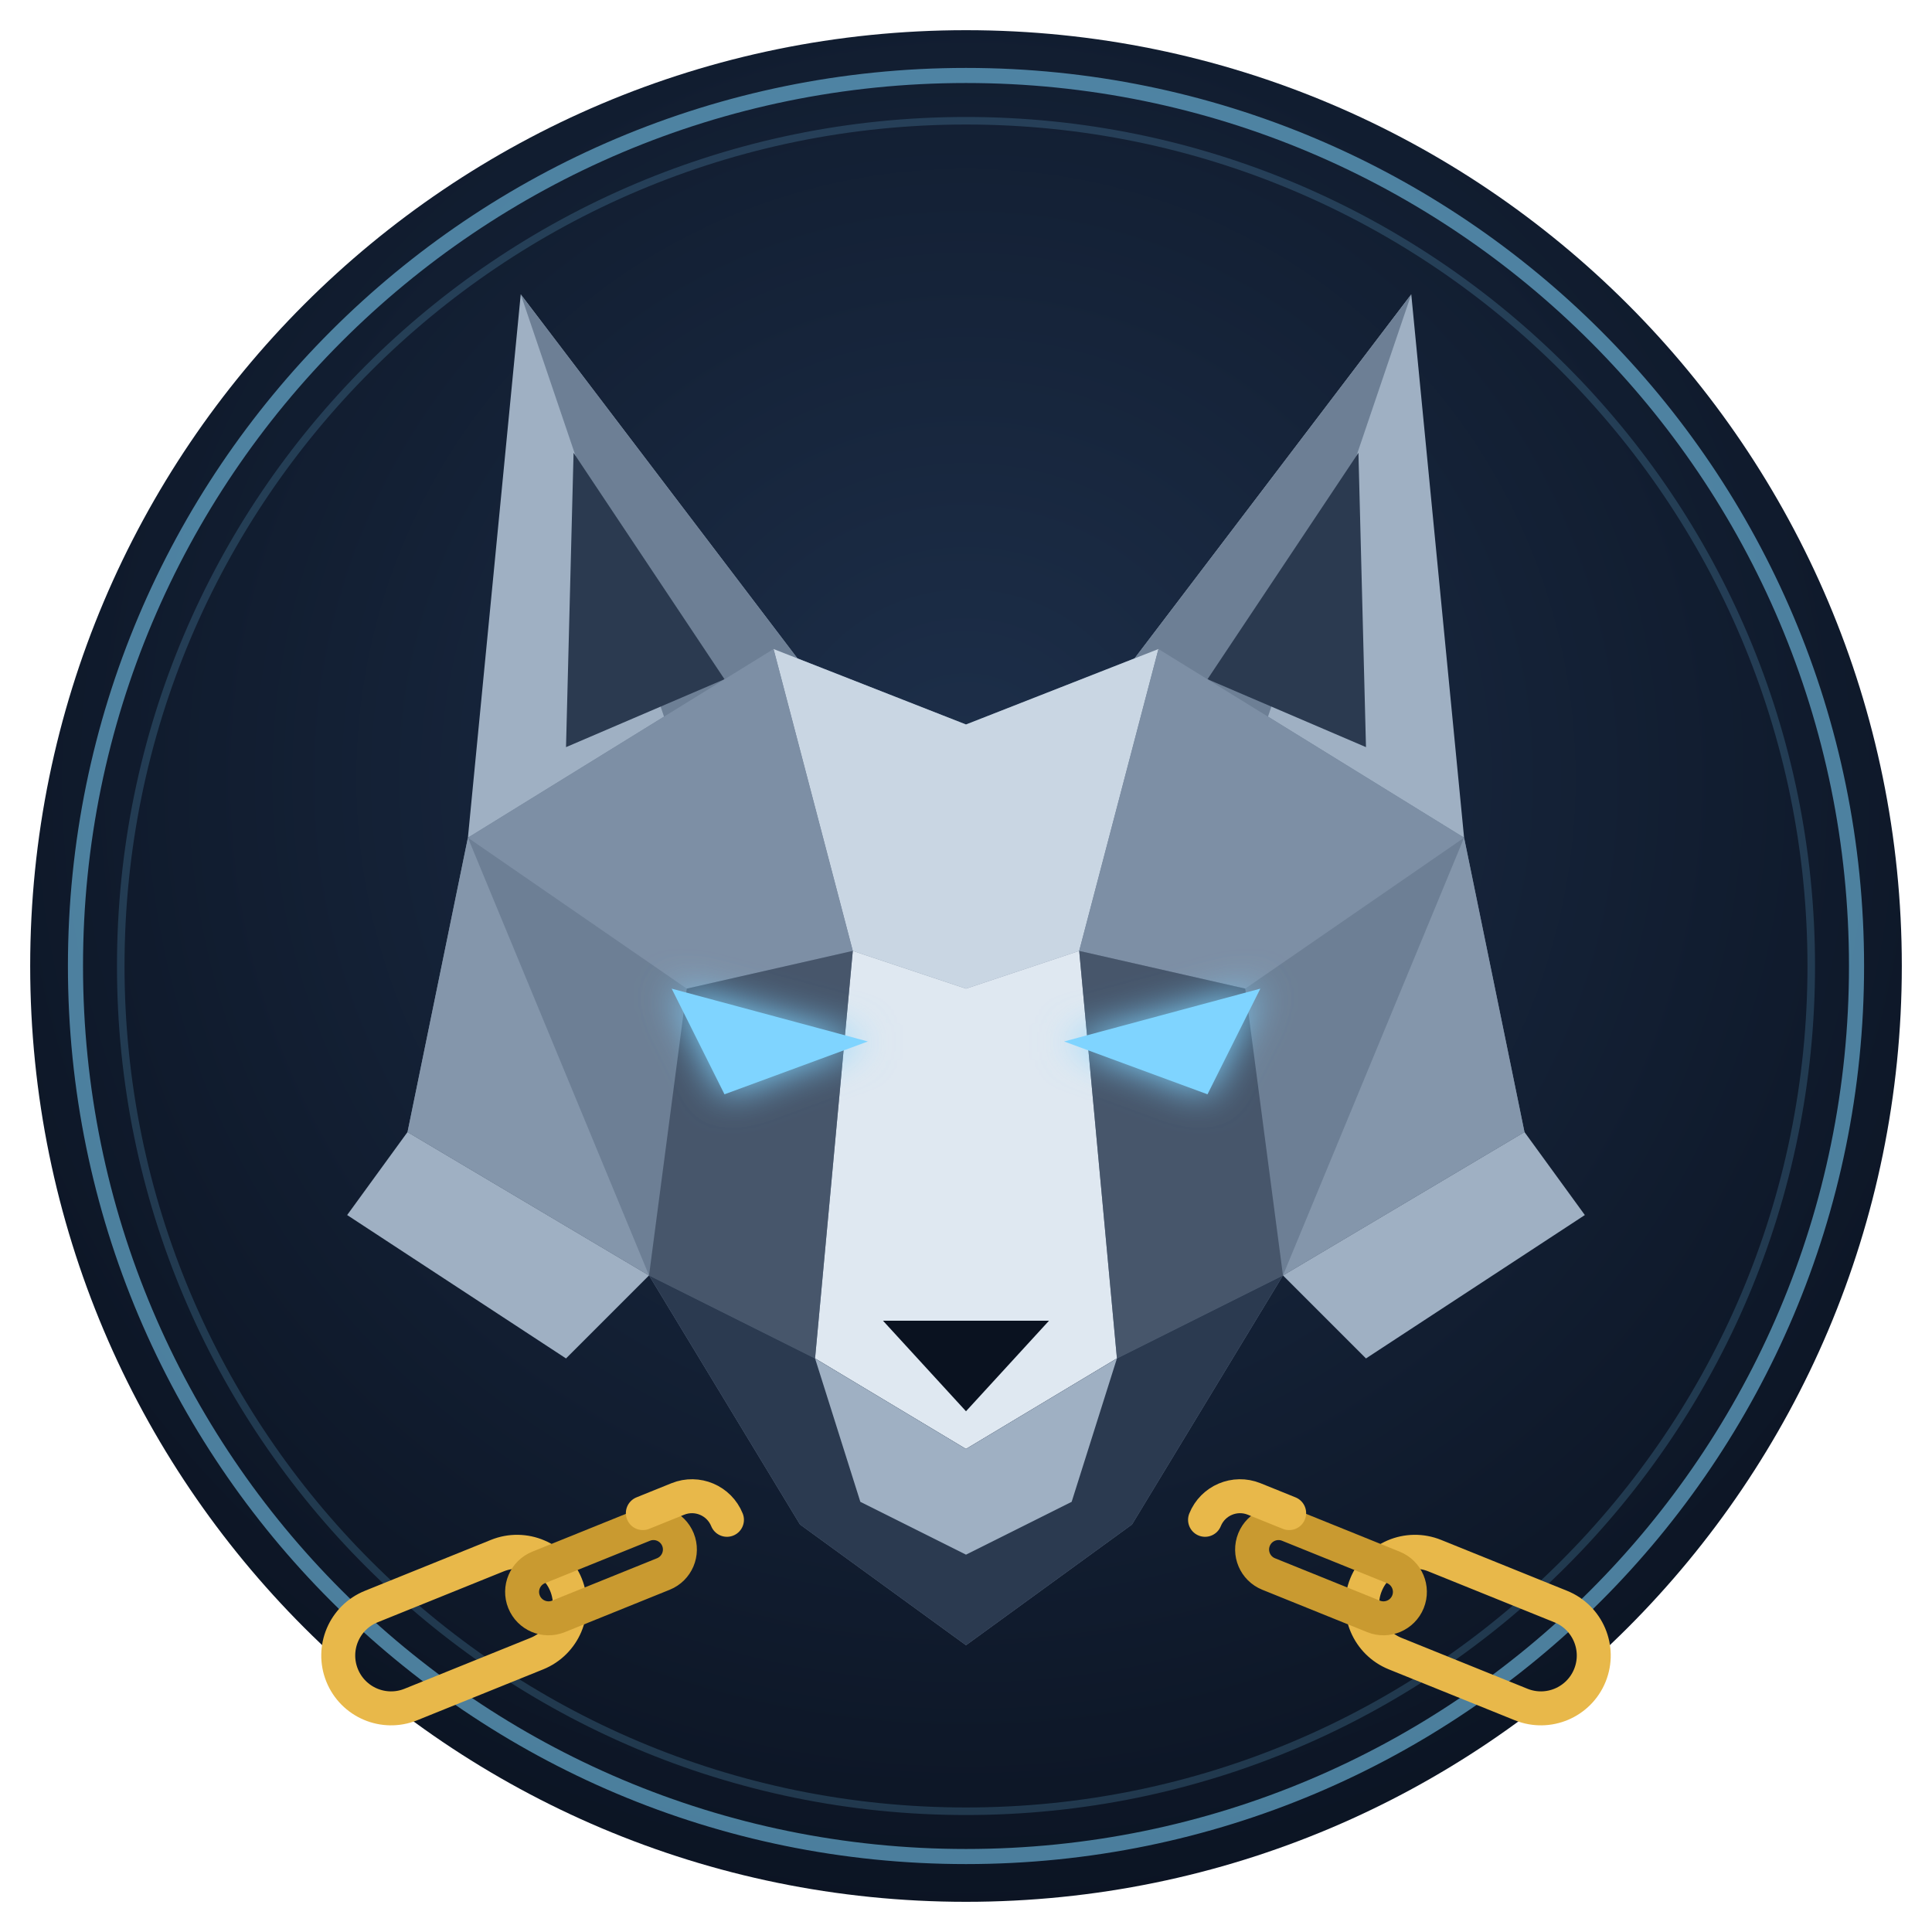
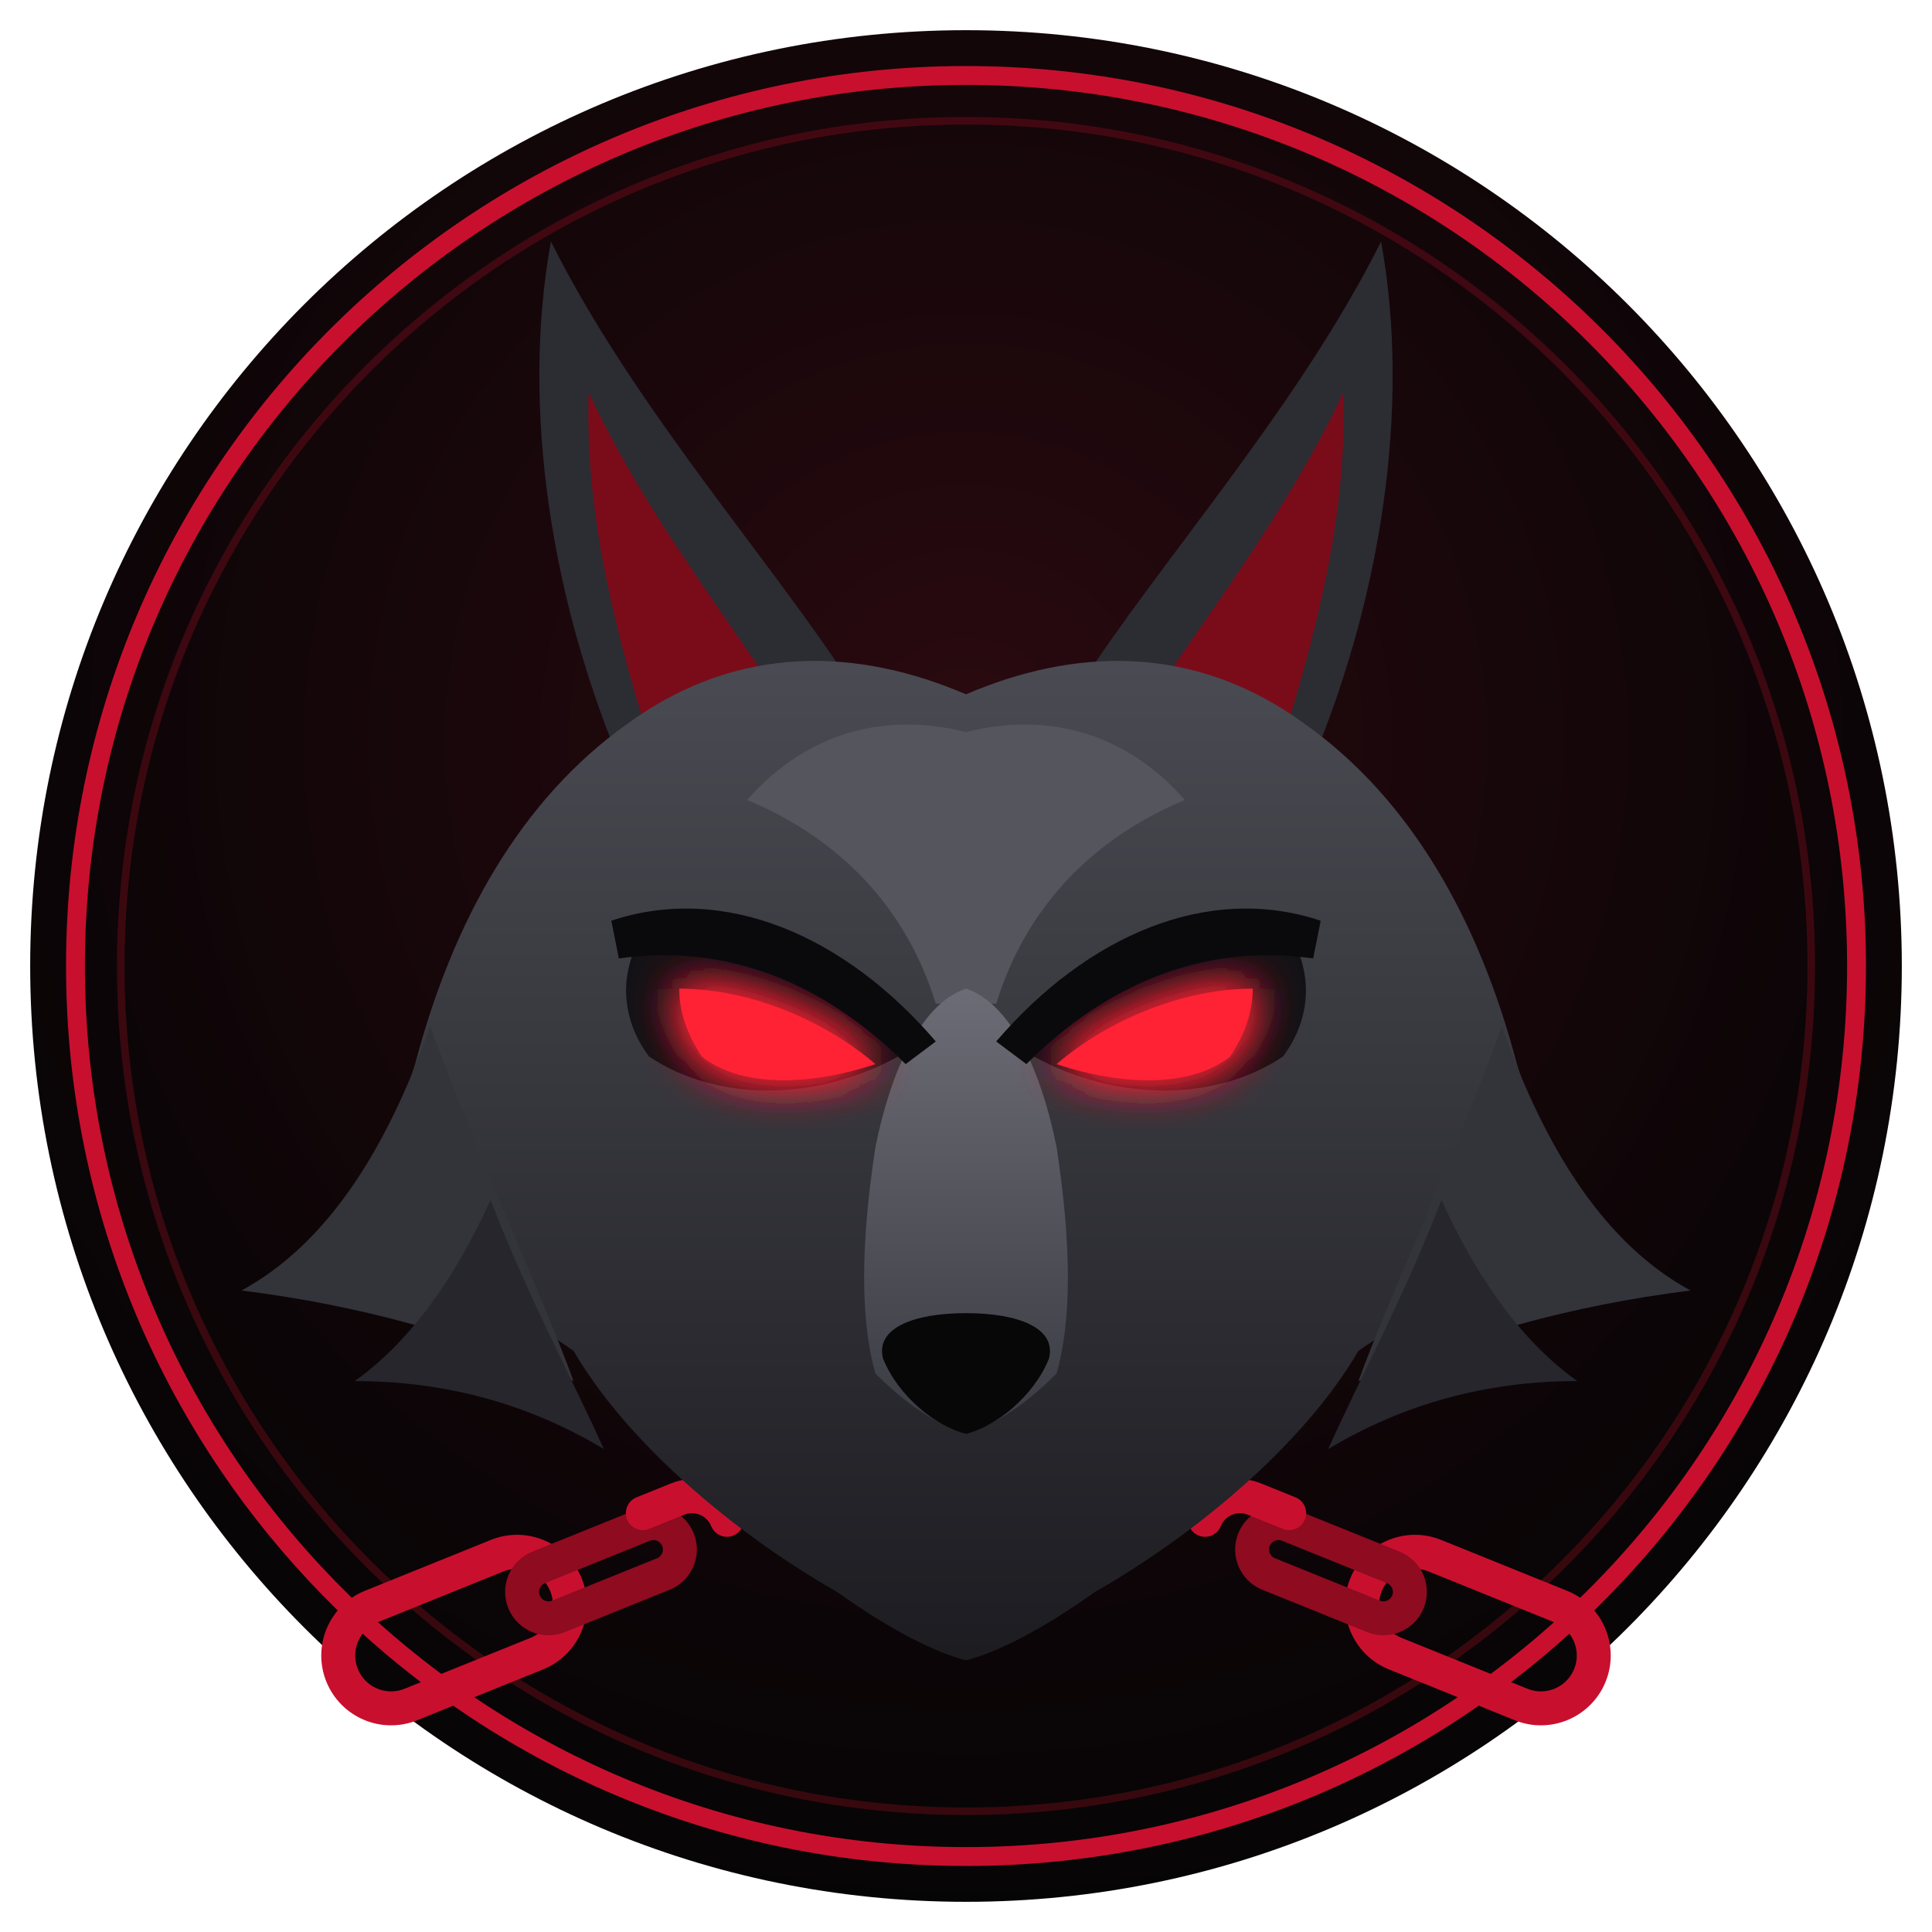
<svg xmlns="http://www.w3.org/2000/svg" viewBox="0 0 512 512" width="512" height="512">
  <defs>
-     <radialGradient id="bg" cx="50%" cy="40%" r="65%">
-       <stop offset="0" stop-color="#1d2f4a" />
-       <stop offset="1" stop-color="#0a1220" />
+     <radialGradient id="bg" cx="50%" cy="38%" r="65%">
+       <stop offset="0" stop-color="#2a0a10" />
+       <stop offset=".7" stop-color="#0d0507" />
+       <stop offset="1" stop-color="#050505" />
    </radialGradient>
-     <filter id="glow" x="-50%" y="-50%" width="200%" height="200%">
-       <feGaussianBlur stdDeviation="5" result="b" />
+     <linearGradient id="fur" x1="0" y1="0" x2="0" y2="1">
+       <stop offset="0" stop-color="#4a4a52" />
+       <stop offset="1" stop-color="#1c1c21" />
+     </linearGradient>
+     <linearGradient id="muz" x1="0" y1="0" x2="0" y2="1">
+       <stop offset="0" stop-color="#6c6c76" />
+       <stop offset="1" stop-color="#3a3a42" />
+     </linearGradient>
+     <filter id="glow" x="-80%" y="-80%" width="260%" height="260%">
+       <feGaussianBlur stdDeviation="6" result="b" />
      <feMerge>
+         <feMergeNode in="b" />
        <feMergeNode in="b" />
        <feMergeNode in="SourceGraphic" />
      </feMerge>
    </filter>
+     <g id="half">
+       <path d="M146 64 C168 108 204 148 226 182 L166 206 C146 160 138 108 146 64Z" fill="#2c2c33" />
+       <path d="M156 104 C170 134 190 160 206 184 L172 196 C162 164 155 134 156 104Z" fill="#7a0c1a" />
+       <path d="M256 184 C228 172 196 170 166 192 C138 212 120 244 110 282 C104 302 94 318 80 332 C108 334 132 344 152 358 C166 382 194 406 222 422 C236 432 248 438 256 440Z" fill="url(#fur)" />
+       <path d="M114 272 C102 306 86 330 64 342 C96 346 124 354 152 366 C144 344 128 310 114 272Z" fill="#33333a" />
+       <path d="M130 318 C120 340 108 356 94 366 C118 366 140 372 160 384 C152 366 140 344 130 318Z" fill="#26262c" />
+       <path d="M256 194 C232 188 212 196 198 212 C222 222 240 240 248 266 L256 266Z" fill="#55555e" />
+       <path d="M256 262 C244 266 236 284 232 304 C228 330 228 350 232 364 C242 374 250 378 256 380Z" fill="url(#muz)" />
+       <path d="M168 252 C192 248 218 260 238 280 C216 292 190 292 172 280 C166 272 164 262 168 252Z" fill="#121216" />
+       <path d="M180 262 C198 262 218 270 232 282 C214 288 196 288 186 280 C182 274 180 268 180 262Z" fill="#ff2236" filter="url(#glow)" />
+       <path d="M162 244 C192 234 224 248 248 276 L240 282 C218 260 192 250 164 254Z" fill="#0a0a0c" />
+       <path d="M256 348 C242 348 232 352 234 360 C238 370 248 378 256 380Z" fill="#070707" />
+     </g>
  </defs>
  <circle cx="256" cy="256" r="248" fill="url(#bg)" />
-   <circle cx="256" cy="256" r="236" fill="none" stroke="#7fd4ff" stroke-opacity=".55" stroke-width="4" />
-   <circle cx="256" cy="256" r="224" fill="none" stroke="#7fd4ff" stroke-opacity=".18" stroke-width="2" />
+   <circle cx="256" cy="256" r="236" fill="none" stroke="#c8102e" stroke-width="5" />
+   <circle cx="256" cy="256" r="224" fill="none" stroke="#c8102e" stroke-opacity=".25" stroke-width="2" />
  <g fill="none" stroke-linecap="round">
    <g transform="rotate(-22 150 420)">
-       <rect x="86" y="406" width="64" height="28" rx="14" stroke="#e8b84a" stroke-width="9" />
-       <rect x="138" y="413" width="44" height="14" rx="7" stroke="#c99a30" stroke-width="9" />
-       <path d="M176 410 h10 a10 10 0 0 1 10 10 v0" stroke="#e8b84a" stroke-width="9" />
+       <rect x="86" y="406" width="64" height="28" rx="14" stroke="#c8102e" stroke-width="9" />
+       <rect x="138" y="413" width="44" height="14" rx="7" stroke="#8e0b20" stroke-width="9" />
+       <path d="M176 410 h10 a10 10 0 0 1 10 10" stroke="#c8102e" stroke-width="9" />
    </g>
    <g transform="rotate(22 362 420)">
-       <rect x="362" y="406" width="64" height="28" rx="14" stroke="#e8b84a" stroke-width="9" />
-       <rect x="330" y="413" width="44" height="14" rx="7" stroke="#c99a30" stroke-width="9" />
-       <path d="M336 410 h-10 a10 10 0 0 0 -10 10 v0" stroke="#e8b84a" stroke-width="9" />
+       <rect x="362" y="406" width="64" height="28" rx="14" stroke="#c8102e" stroke-width="9" />
+       <rect x="330" y="413" width="44" height="14" rx="7" stroke="#8e0b20" stroke-width="9" />
+       <path d="M336 410 h-10 a10 10 0 0 0 -10 10" stroke="#c8102e" stroke-width="9" />
    </g>
  </g>
-   <polygon points="138,78 214,178 124,222" fill="#9fb0c3" />
-   <polygon points="138,78 214,178 176,190" fill="#6d7f95" />
-   <polygon points="152,120 192,180 150,198" fill="#2b3a50" />
-   <polygon points="374,78 298,178 388,222" fill="#9fb0c3" />
-   <polygon points="374,78 298,178 336,190" fill="#6d7f95" />
-   <polygon points="360,120 320,180 362,198" fill="#2b3a50" />
-   <polygon points="124,222 205,172 256,192 307,172 388,222 404,300 340,338 300,404 256,436 212,404 172,338 108,300" fill="#6d7f95" />
-   <polygon points="108,300 172,338 150,360 92,322" fill="#9fb0c3" />
-   <polygon points="404,300 340,338 362,360 420,322" fill="#9fb0c3" />
-   <polygon points="124,222 172,338 108,300" fill="#8496ab" />
-   <polygon points="388,222 340,338 404,300" fill="#8496ab" />
-   <polygon points="205,172 256,192 307,172 286,252 256,262 226,252" fill="#c9d6e3" />
-   <polygon points="124,222 205,172 226,252 182,262" fill="#7d8fa5" />
-   <polygon points="388,222 307,172 286,252 330,262" fill="#7d8fa5" />
-   <polygon points="226,252 256,262 286,252 296,360 256,384 216,360" fill="#dfe8f1" />
-   <polygon points="182,262 226,252 216,360 172,338" fill="#47566b" />
-   <polygon points="330,262 286,252 296,360 340,338" fill="#47566b" />
-   <polygon points="172,338 216,360 256,384 296,360 340,338 300,404 256,436 212,404" fill="#2b3a50" />
-   <polygon points="216,360 256,384 296,360 284,398 256,412 228,398" fill="#9fb0c3" />
-   <polygon points="234,350 278,350 256,374" fill="#0a1220" />
-   <g filter="url(#glow)" fill="#7fd4ff">
-     <polygon points="178,262 230,276 192,290" />
-     <polygon points="334,262 282,276 320,290" />
-   </g>
+   <use href="#half" />
+   <use href="#half" transform="translate(512 0) scale(-1 1)" />
</svg>
